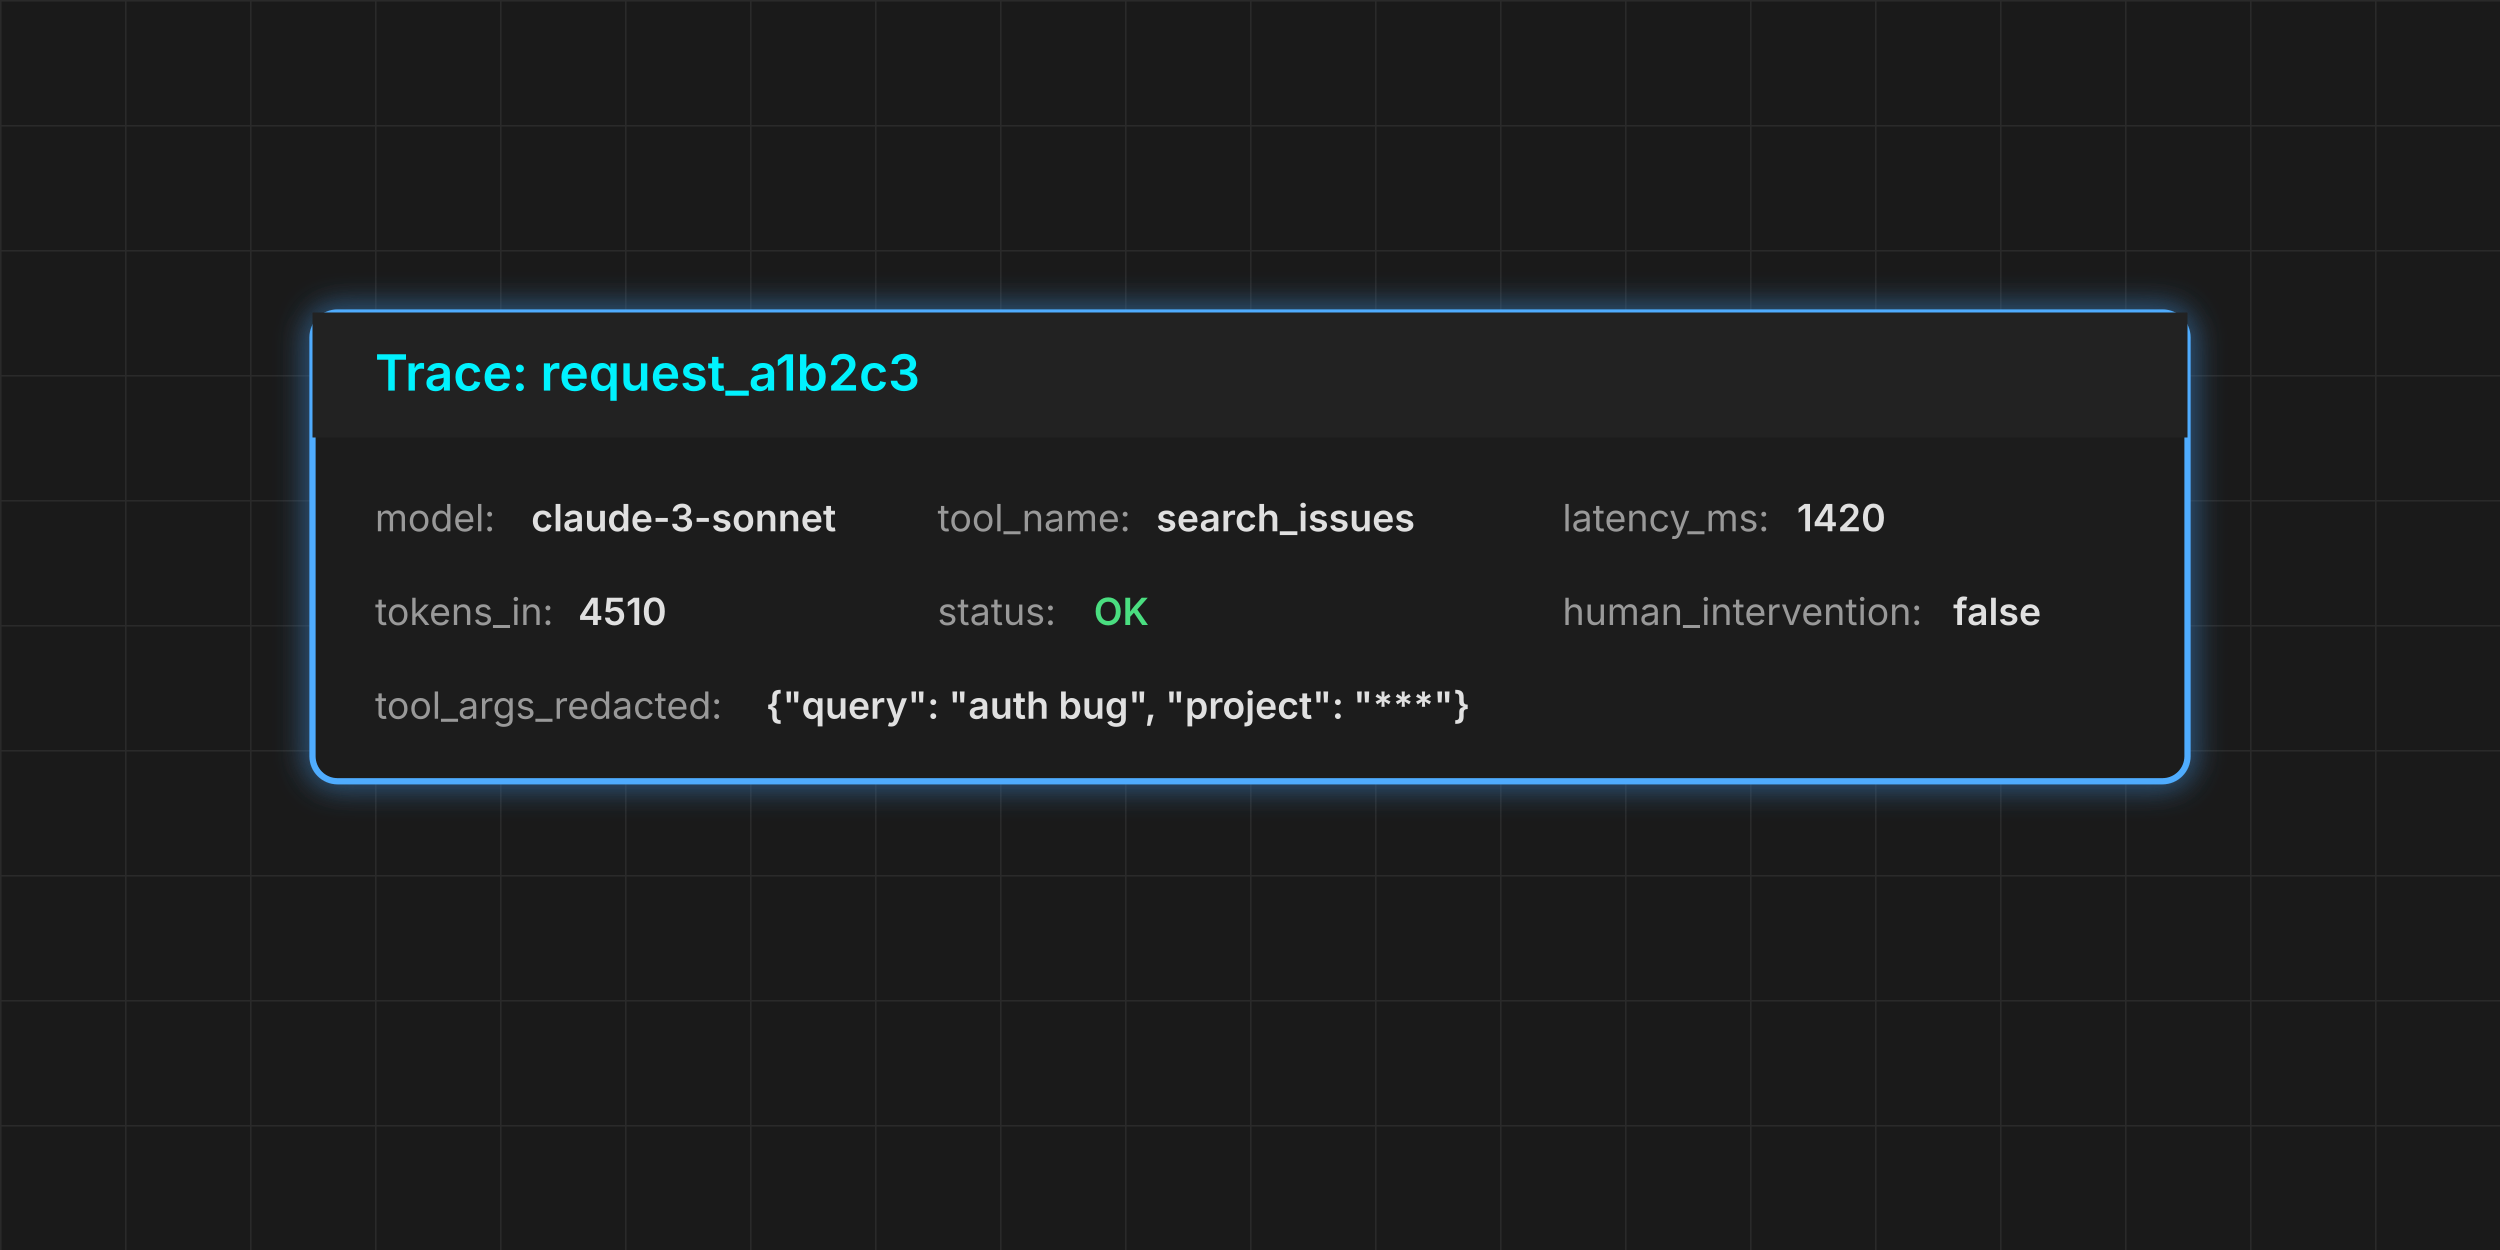
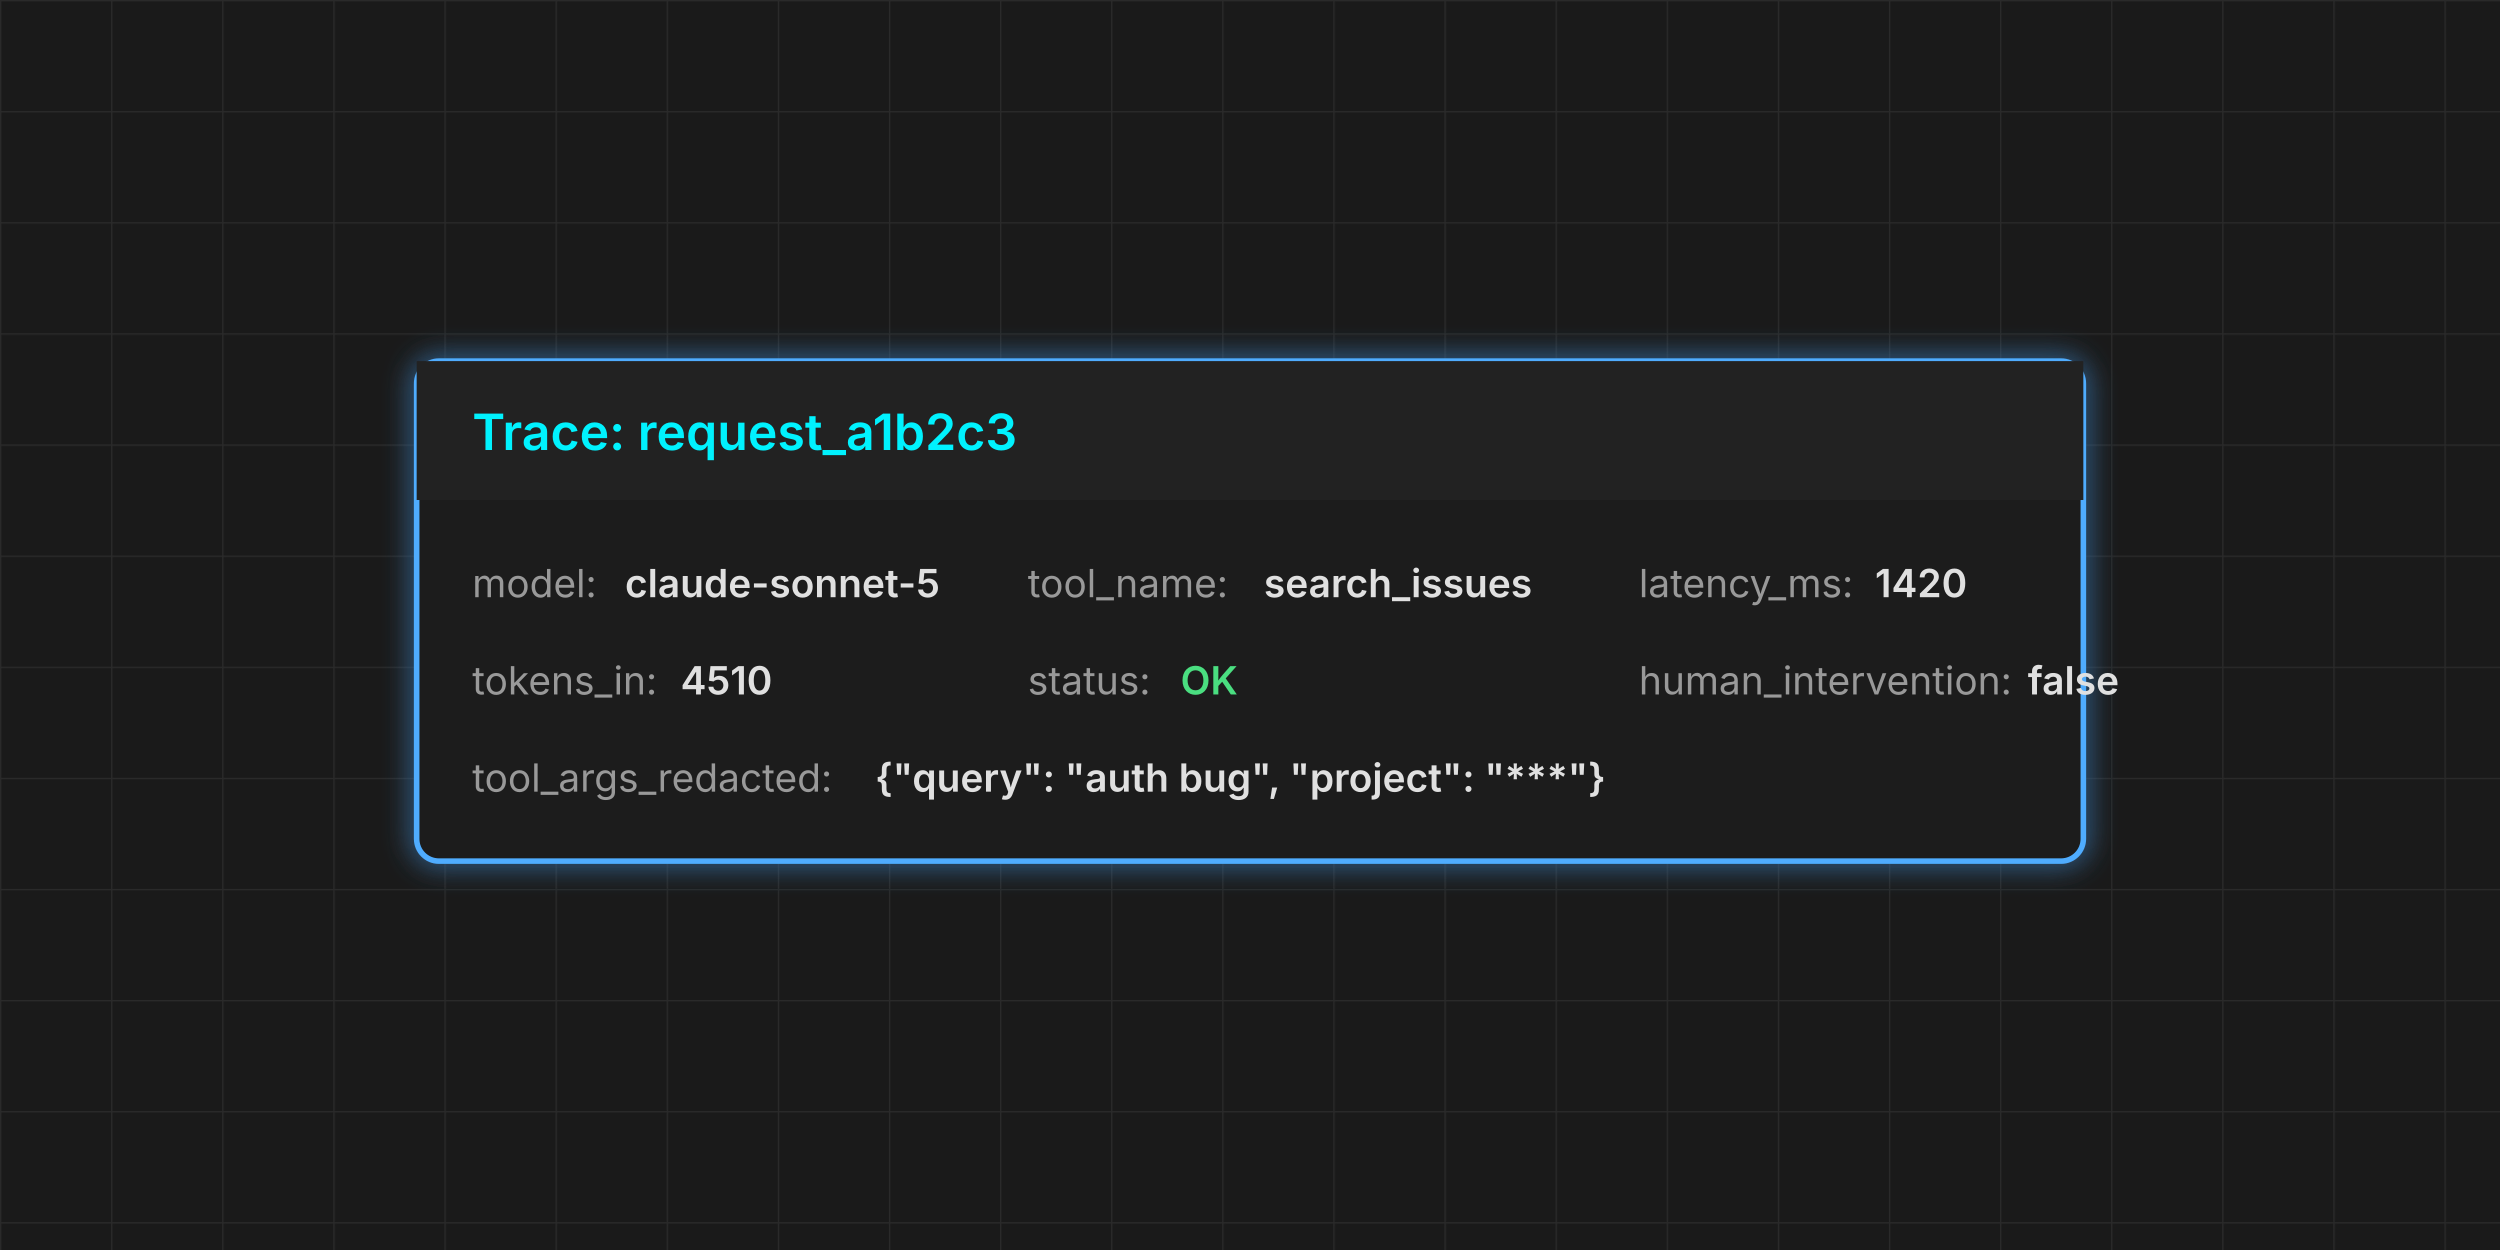
- <svg xmlns="http://www.w3.org/2000/svg" viewBox="0 0 800 400" width="100%" height="100%" style="background-color: #1a1a1a; font-family: system-ui, -apple-system, sans-serif;">
+ <svg xmlns="http://www.w3.org/2000/svg" viewBox="0 0 900 450" width="100%" height="100%" style="background-color: #1a1a1a; font-family: system-ui, -apple-system, sans-serif;">
  <defs>
    <pattern id="grid" width="40" height="40" patternUnits="userSpaceOnUse">
      <path d="M 40 0 L 0 0 0 40" fill="none" stroke="#2a2a2a" stroke-width="1" />
    </pattern>
    <linearGradient id="glowCyan" x1="0%" y1="0%" x2="100%" y2="100%">
      <stop offset="0%" stop-color="#00f2fe" />
      <stop offset="100%" stop-color="#4facfe" />
    </linearGradient>
    <linearGradient id="lineGrad" x1="0%" y1="0%" x2="100%" y2="0%">
      <stop offset="0%" stop-color="#444444" />
      <stop offset="50%" stop-color="#4facfe" />
      <stop offset="100%" stop-color="#444444" />
    </linearGradient>
    <filter id="glow" x="-20%" y="-20%" width="140%" height="140%">
      <feGaussianBlur stdDeviation="5" result="blur" />
      <feComposite in="SourceGraphic" in2="blur" operator="over" />
    </filter>
  </defs>
  <rect width="100%" height="100%" fill="#1a1a1a" />
  <rect width="100%" height="100%" fill="url(#grid)" />
-   <g transform="translate(100, 100)">
-     <rect x="0" y="0" width="600" height="150" rx="8" fill="#1a1a1a" stroke="#4facfe" stroke-width="2" filter="url(#glow)" />
-     <rect x="0" y="0" width="600" height="40" fill="#222" />
-     <text x="20" y="25" fill="#00f2fe" font-size="16" font-weight="600">Trace: request_a1b2c3</text>
-     <text x="20" y="70" fill="#999" font-size="12">model:</text>
-     <text x="70" y="70" fill="#e0e0e0" font-size="12" font-weight="600">claude-3-sonnet</text>
-     <text x="200" y="70" fill="#999" font-size="12">tool_name:</text>
-     <text x="270" y="70" fill="#e0e0e0" font-size="12" font-weight="600">search_issues</text>
-     <text x="400" y="70" fill="#999" font-size="12">latency_ms:</text>
-     <text x="475" y="70" fill="#e0e0e0" font-size="12" font-weight="600">1420</text>
-     <text x="20" y="100" fill="#999" font-size="12">tokens_in:</text>
-     <text x="85" y="100" fill="#e0e0e0" font-size="12" font-weight="600">4510</text>
-     <text x="200" y="100" fill="#999" font-size="12">status:</text>
-     <text x="250" y="100" fill="#4ade80" font-size="12" font-weight="600">OK</text>
-     <text x="400" y="100" fill="#999" font-size="12">human_intervention:</text>
-     <text x="525" y="100" fill="#e0e0e0" font-size="12" font-weight="600">false</text>
-     <text x="20" y="130" fill="#999" font-size="12">tool_args_redacted:</text>
-     <text x="145" y="130" fill="#e0e0e0" font-size="12" font-weight="600">{"query": "auth bug", "project": "***"}</text>
+   <g transform="translate(150, 130)">
+     <rect x="0" y="0" width="600" height="180" rx="8" fill="#1a1a1a" stroke="#4facfe" stroke-width="2" filter="url(#glow)" />
+     <rect x="0" y="0" width="600" height="50" fill="#222" />
+     <text x="20" y="32" fill="#00f2fe" font-size="18" font-weight="600">Trace: request_a1b2c3</text>
+     <text x="20" y="85" fill="#999" font-size="14">model:</text>
+     <text x="75" y="85" fill="#e0e0e0" font-size="14" font-weight="600">claude-sonnet-5</text>
+     <text x="220" y="85" fill="#999" font-size="14">tool_name:</text>
+     <text x="305" y="85" fill="#e0e0e0" font-size="14" font-weight="600">search_issues</text>
+     <text x="440" y="85" fill="#999" font-size="14">latency_ms:</text>
+     <text x="525" y="85" fill="#e0e0e0" font-size="14" font-weight="600">1420</text>
+     <text x="20" y="120" fill="#999" font-size="14">tokens_in:</text>
+     <text x="95" y="120" fill="#e0e0e0" font-size="14" font-weight="600">4510</text>
+     <text x="220" y="120" fill="#999" font-size="14">status:</text>
+     <text x="275" y="120" fill="#4ade80" font-size="14" font-weight="600">OK</text>
+     <text x="440" y="120" fill="#999" font-size="14">human_intervention:</text>
+     <text x="580" y="120" fill="#e0e0e0" font-size="14" font-weight="600">false</text>
+     <text x="20" y="155" fill="#999" font-size="14">tool_args_redacted:</text>
+     <text x="165" y="155" fill="#e0e0e0" font-size="14" font-weight="600">{"query": "auth bug", "project": "***"}</text>
  </g>
</svg>
